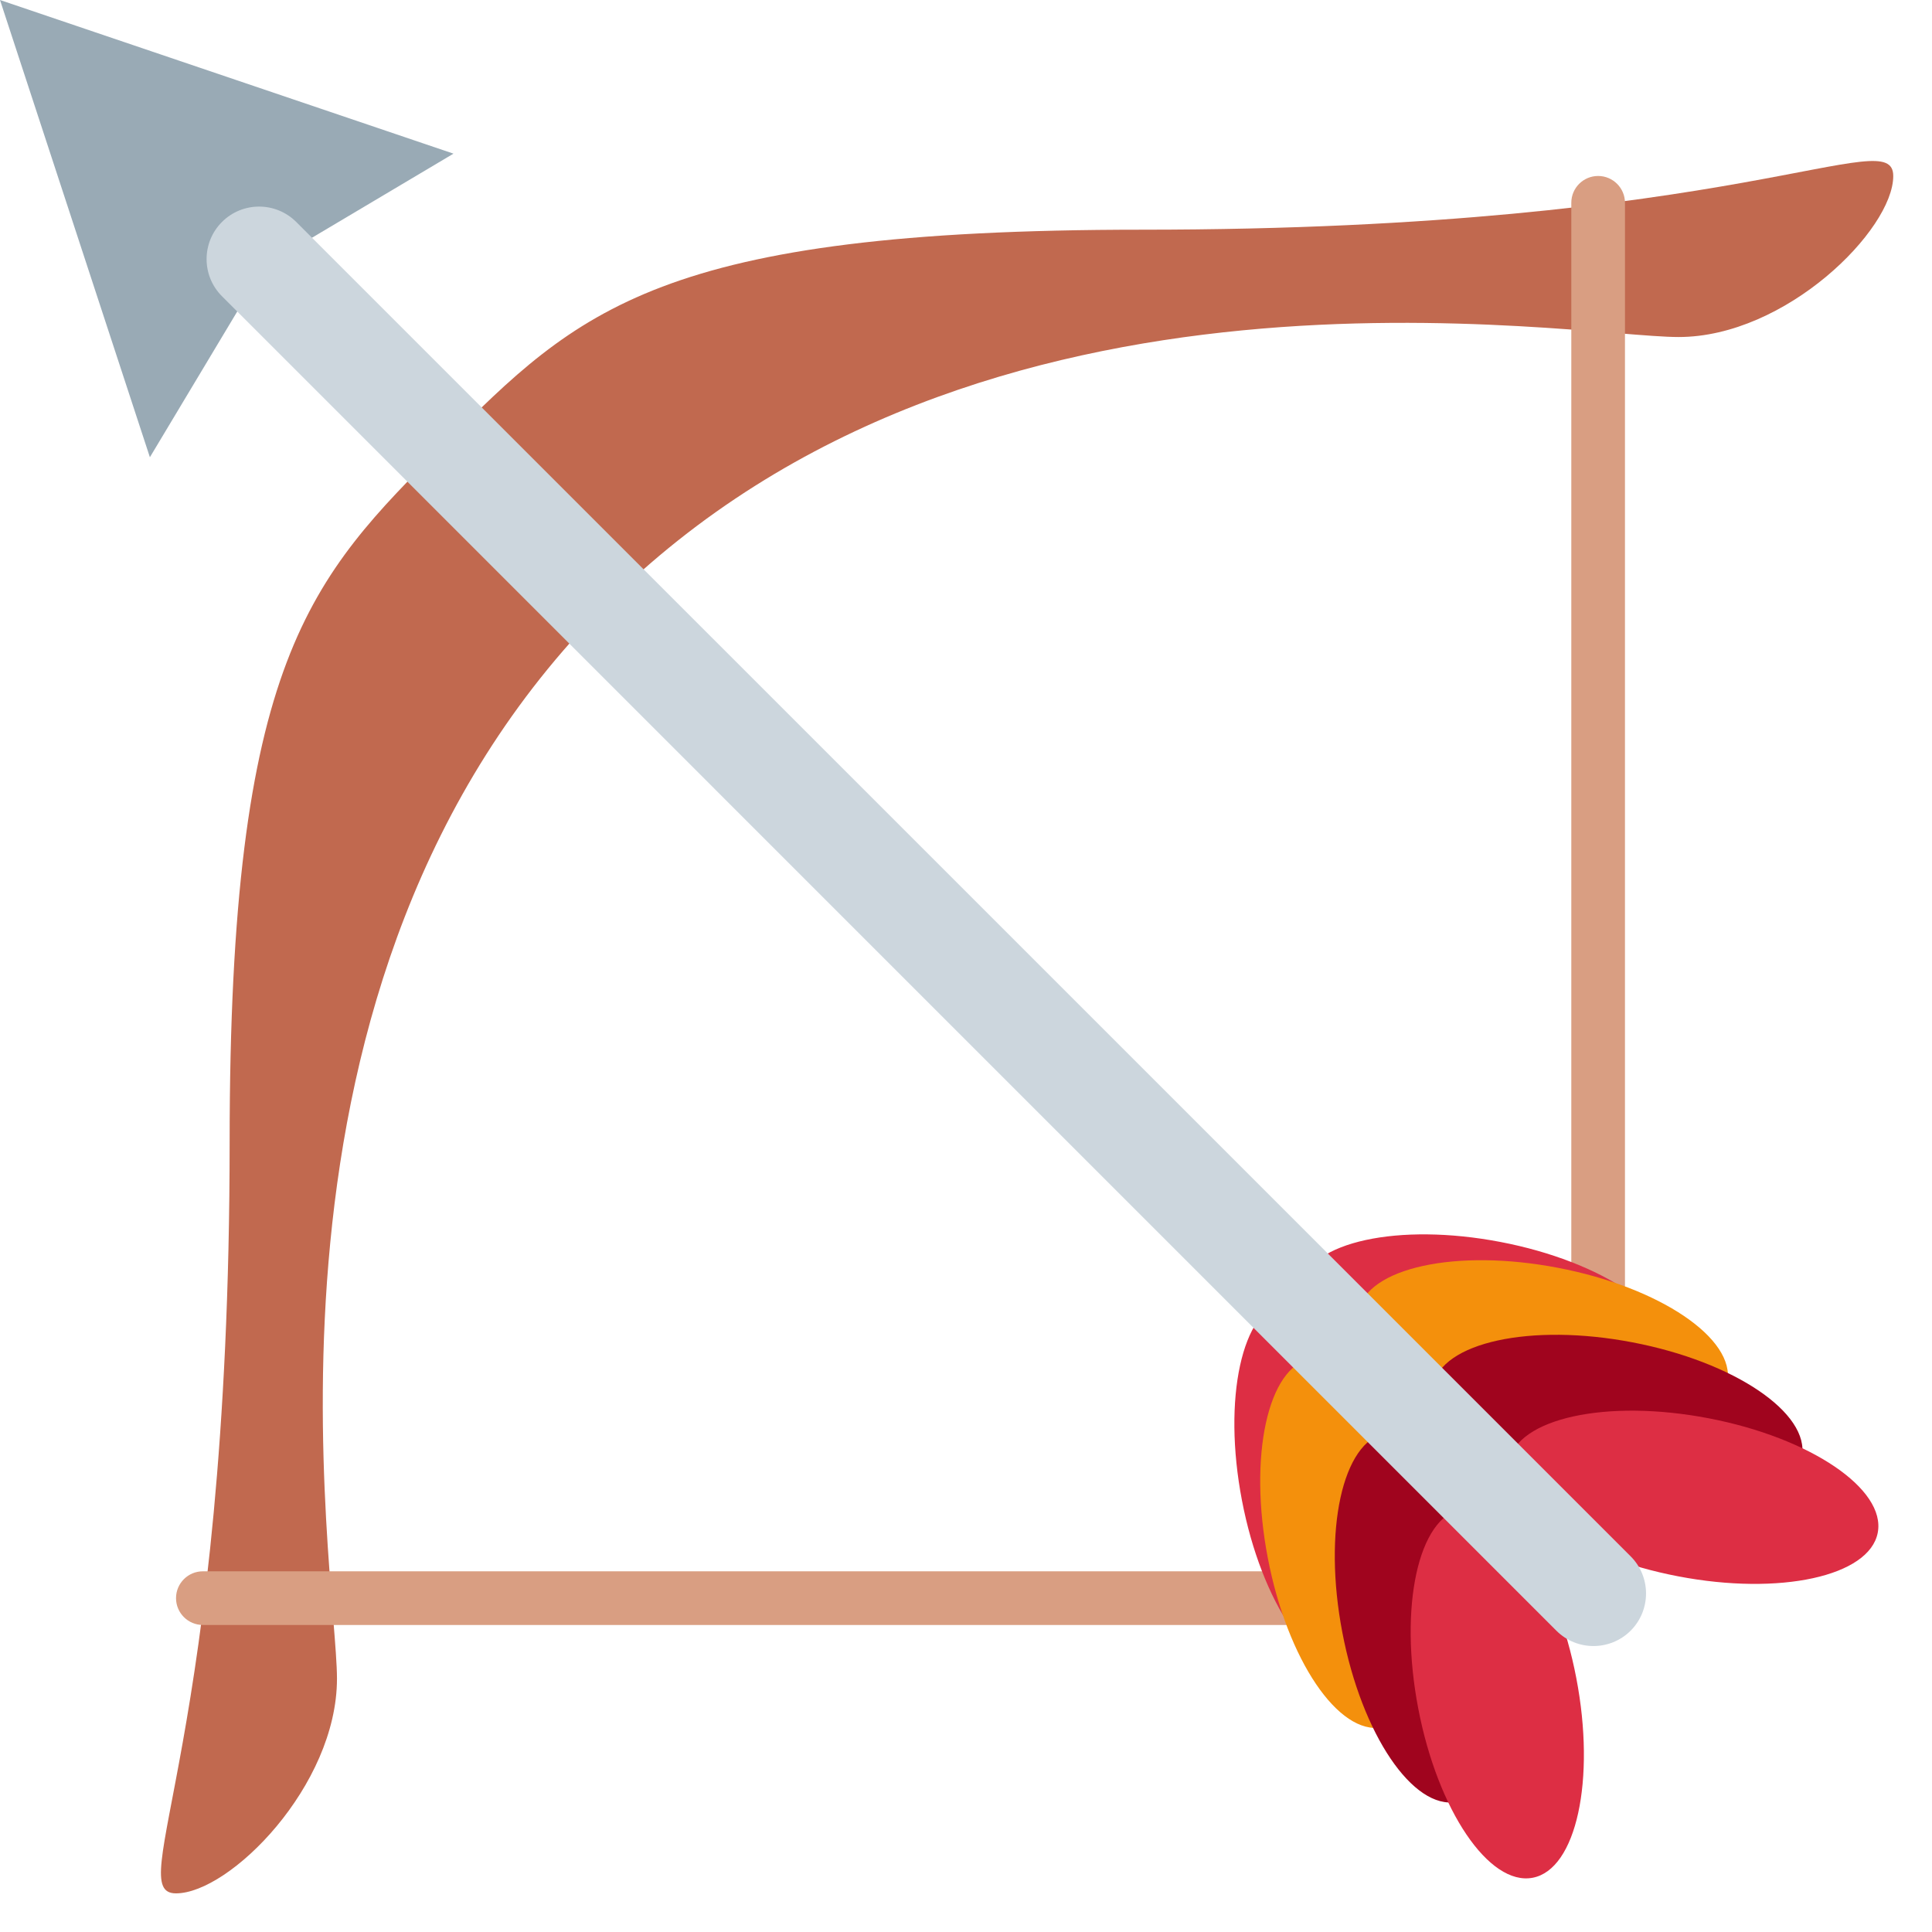
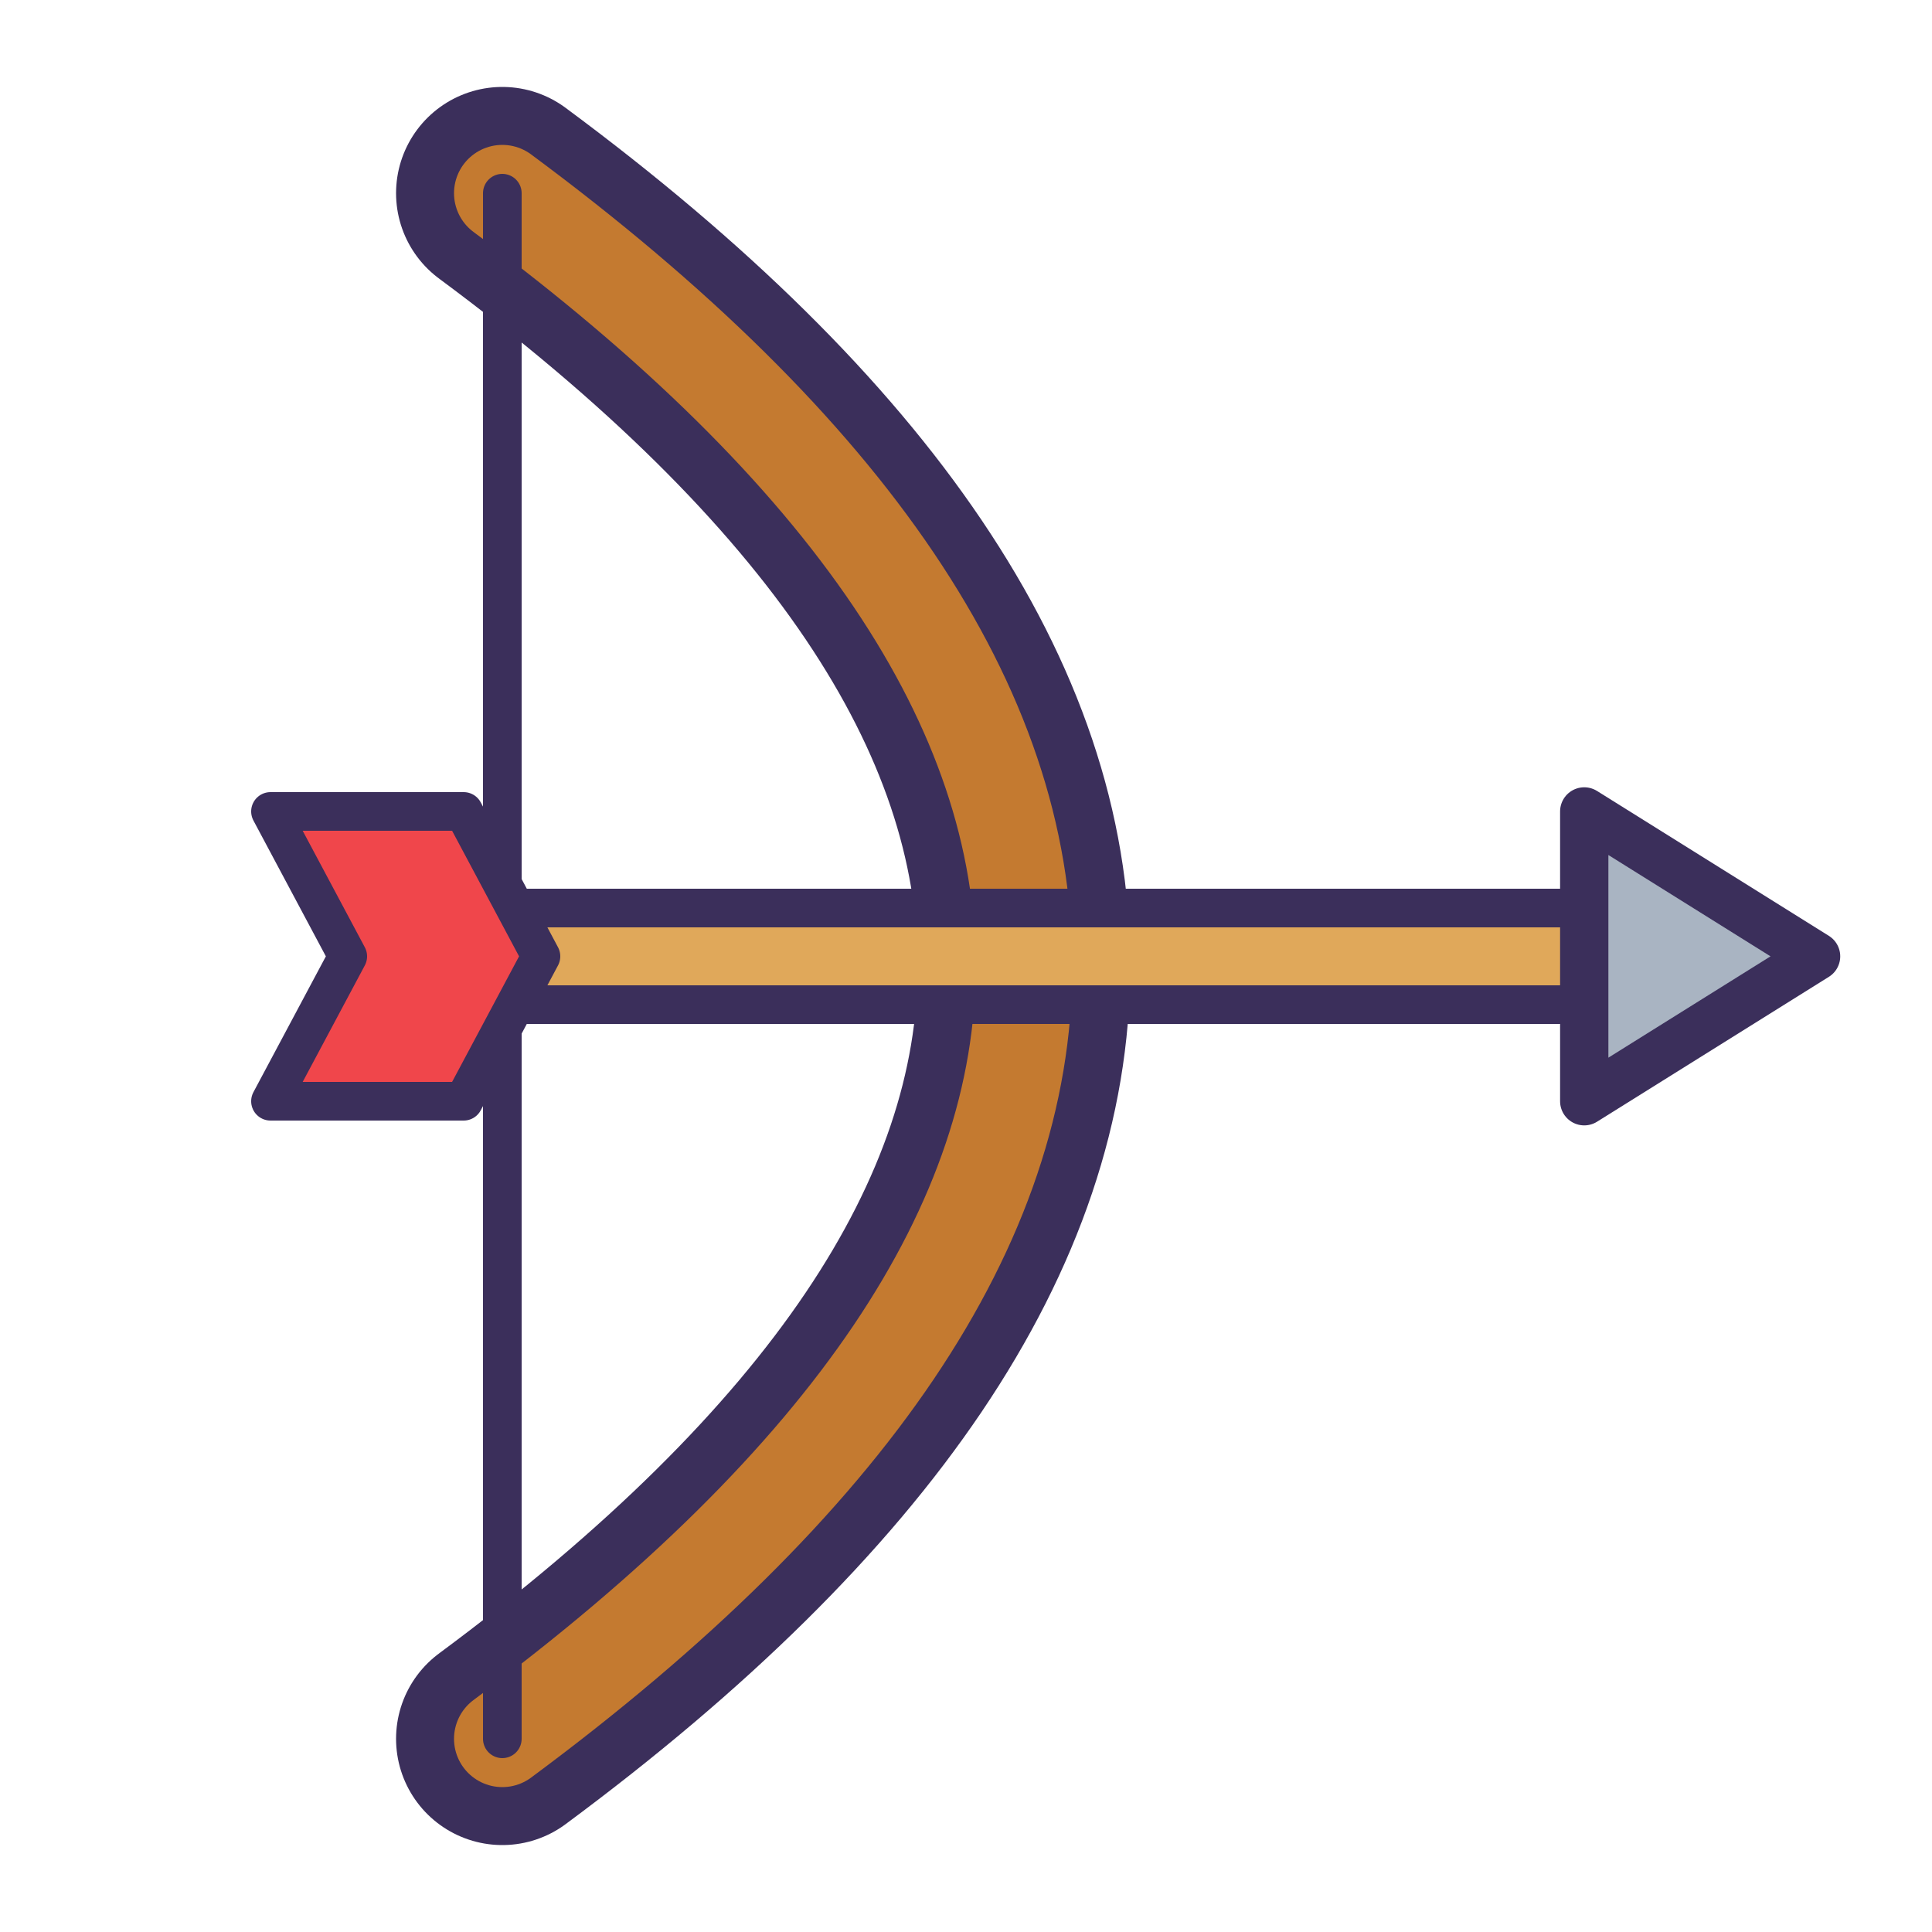
- <svg xmlns="http://www.w3.org/2000/svg" viewBox="0 0 36 36" preserveAspectRatio="xMidYMid meet">
-   <path fill="#C1694F" d="M21.279 4.28c-9 0-10.5 1.5-13 4s-4 4-4 13c0 11.181-2 14-1 14s3-2 3-4-2-13 5-20h-.001c7-6.999 18-5 20-5s4-2 4-3-2.818 1-13.999 1z" />
-   <path fill="#D99E82" d="M29.5 29.779c0 .276-.224.5-.5.5H3.78c-.276 0-.5-.224-.5-.5s.224-.5.5-.5H29c.276 0 .5.224.5.5zm.279-.279c-.277 0-.5-.225-.5-.5V3.779c0-.276.223-.5.5-.5.275 0 .5.224.5.5V29c0 .275-.224.5-.5.5z" />
-   <path fill="#99AAB5" d="M0 0l2.793 8.52L4.93 4.955l3.52-2.092z" />
-   <path fill="#DD2E44" d="M26.087 27.393c.364 1.897 0 3.564-.812 3.719-.814.156-1.77-1.256-2.133-3.154-.364-1.898-.001-3.564.812-3.721.814-.157 1.769 1.257 2.133 3.156z" />
-   <path fill="#F4900C" d="M26.568 28.465c.365 1.899 0 3.565-.812 3.721-.813.156-1.769-1.258-2.132-3.154-.365-1.9-.001-3.566.811-3.721.814-.157 1.77 1.255 2.133 3.154z" />
-   <path fill="#A0041E" d="M27.958 29.854c.364 1.899 0 3.564-.812 3.721-.813.156-1.77-1.256-2.133-3.154-.364-1.898 0-3.564.812-3.721.814-.157 1.77 1.255 2.133 3.154z" />
-   <path fill="#DD2E44" d="M29.372 31.268c.365 1.898 0 3.566-.812 3.721-.814.156-1.77-1.256-2.133-3.154-.364-1.899 0-3.564.812-3.721.814-.157 1.77 1.257 2.133 3.154zm-1.979-5.181c1.897.364 3.564 0 3.719-.812.156-.814-1.256-1.77-3.154-2.133-1.898-.364-3.564-.001-3.721.812-.157.814 1.257 1.769 3.156 2.133z" />
-   <path fill="#F4900C" d="M28.465 26.568c1.899.365 3.565 0 3.721-.812.156-.813-1.258-1.769-3.154-2.132-1.9-.365-3.566-.001-3.721.811-.157.814 1.255 1.77 3.154 2.133z" />
-   <path fill="#A0041E" d="M29.854 27.958c1.899.364 3.564 0 3.721-.812.156-.813-1.256-1.77-3.154-2.133-1.898-.364-3.564 0-3.721.812-.157.814 1.255 1.77 3.154 2.133z" />
-   <path fill="#DD2E44" d="M31.268 29.372c1.898.365 3.566 0 3.721-.812.156-.814-1.256-1.77-3.154-2.133-1.899-.364-3.564 0-3.721.812-.157.814 1.257 1.77 3.154 2.133z" />
-   <path fill="#CCD6DD" d="M30.385 29c.382.382.382 1.002 0 1.385-.383.382-1.003.382-1.385 0L4.136 5.52c-.382-.382-.382-1.002 0-1.384.382-.382 1.001-.382 1.384 0L30.385 29z" />
+ <svg xmlns="http://www.w3.org/2000/svg" viewBox="0 0 100 100" data-bare="1">
+   <path d="M26 10 Q80 50 26 90" fill="none" stroke="#C47A30" stroke-width="0" stroke-linecap="round" stroke-linejoin="round" />
+   <path d="M26 10 Q80 50 26 90" fill="none" stroke="#3B2F5B" stroke-width="11" stroke-linecap="round" stroke-linejoin="round" />
+   <path d="M26 10 Q80 50 26 90" fill="none" stroke="#C47A30" stroke-width="5" stroke-linecap="round" stroke-linejoin="round" />
+   <path d="M26 10 V90" fill="none" stroke="#3B2F5B" stroke-width="2" stroke-linecap="round" stroke-linejoin="round" />
+   <rect x="20" y="47" width="64" height="5" rx="2" fill="#E0A85A" stroke="#3B2F5B" stroke-width="2" stroke-linejoin="round" stroke-linecap="round" />
+   <path d="M82 42 L94 49.5 L82 57Z" fill="#A9B4C2" stroke="#3B2F5B" stroke-width="2.5" stroke-linejoin="round" stroke-linecap="round" />
+   <path d="M14 42 L24 42 L28 49.5 L24 57 L14 57 L18 49.5Z" fill="#F0464B" stroke="#3B2F5B" stroke-width="2" stroke-linejoin="round" stroke-linecap="round" />
</svg>
